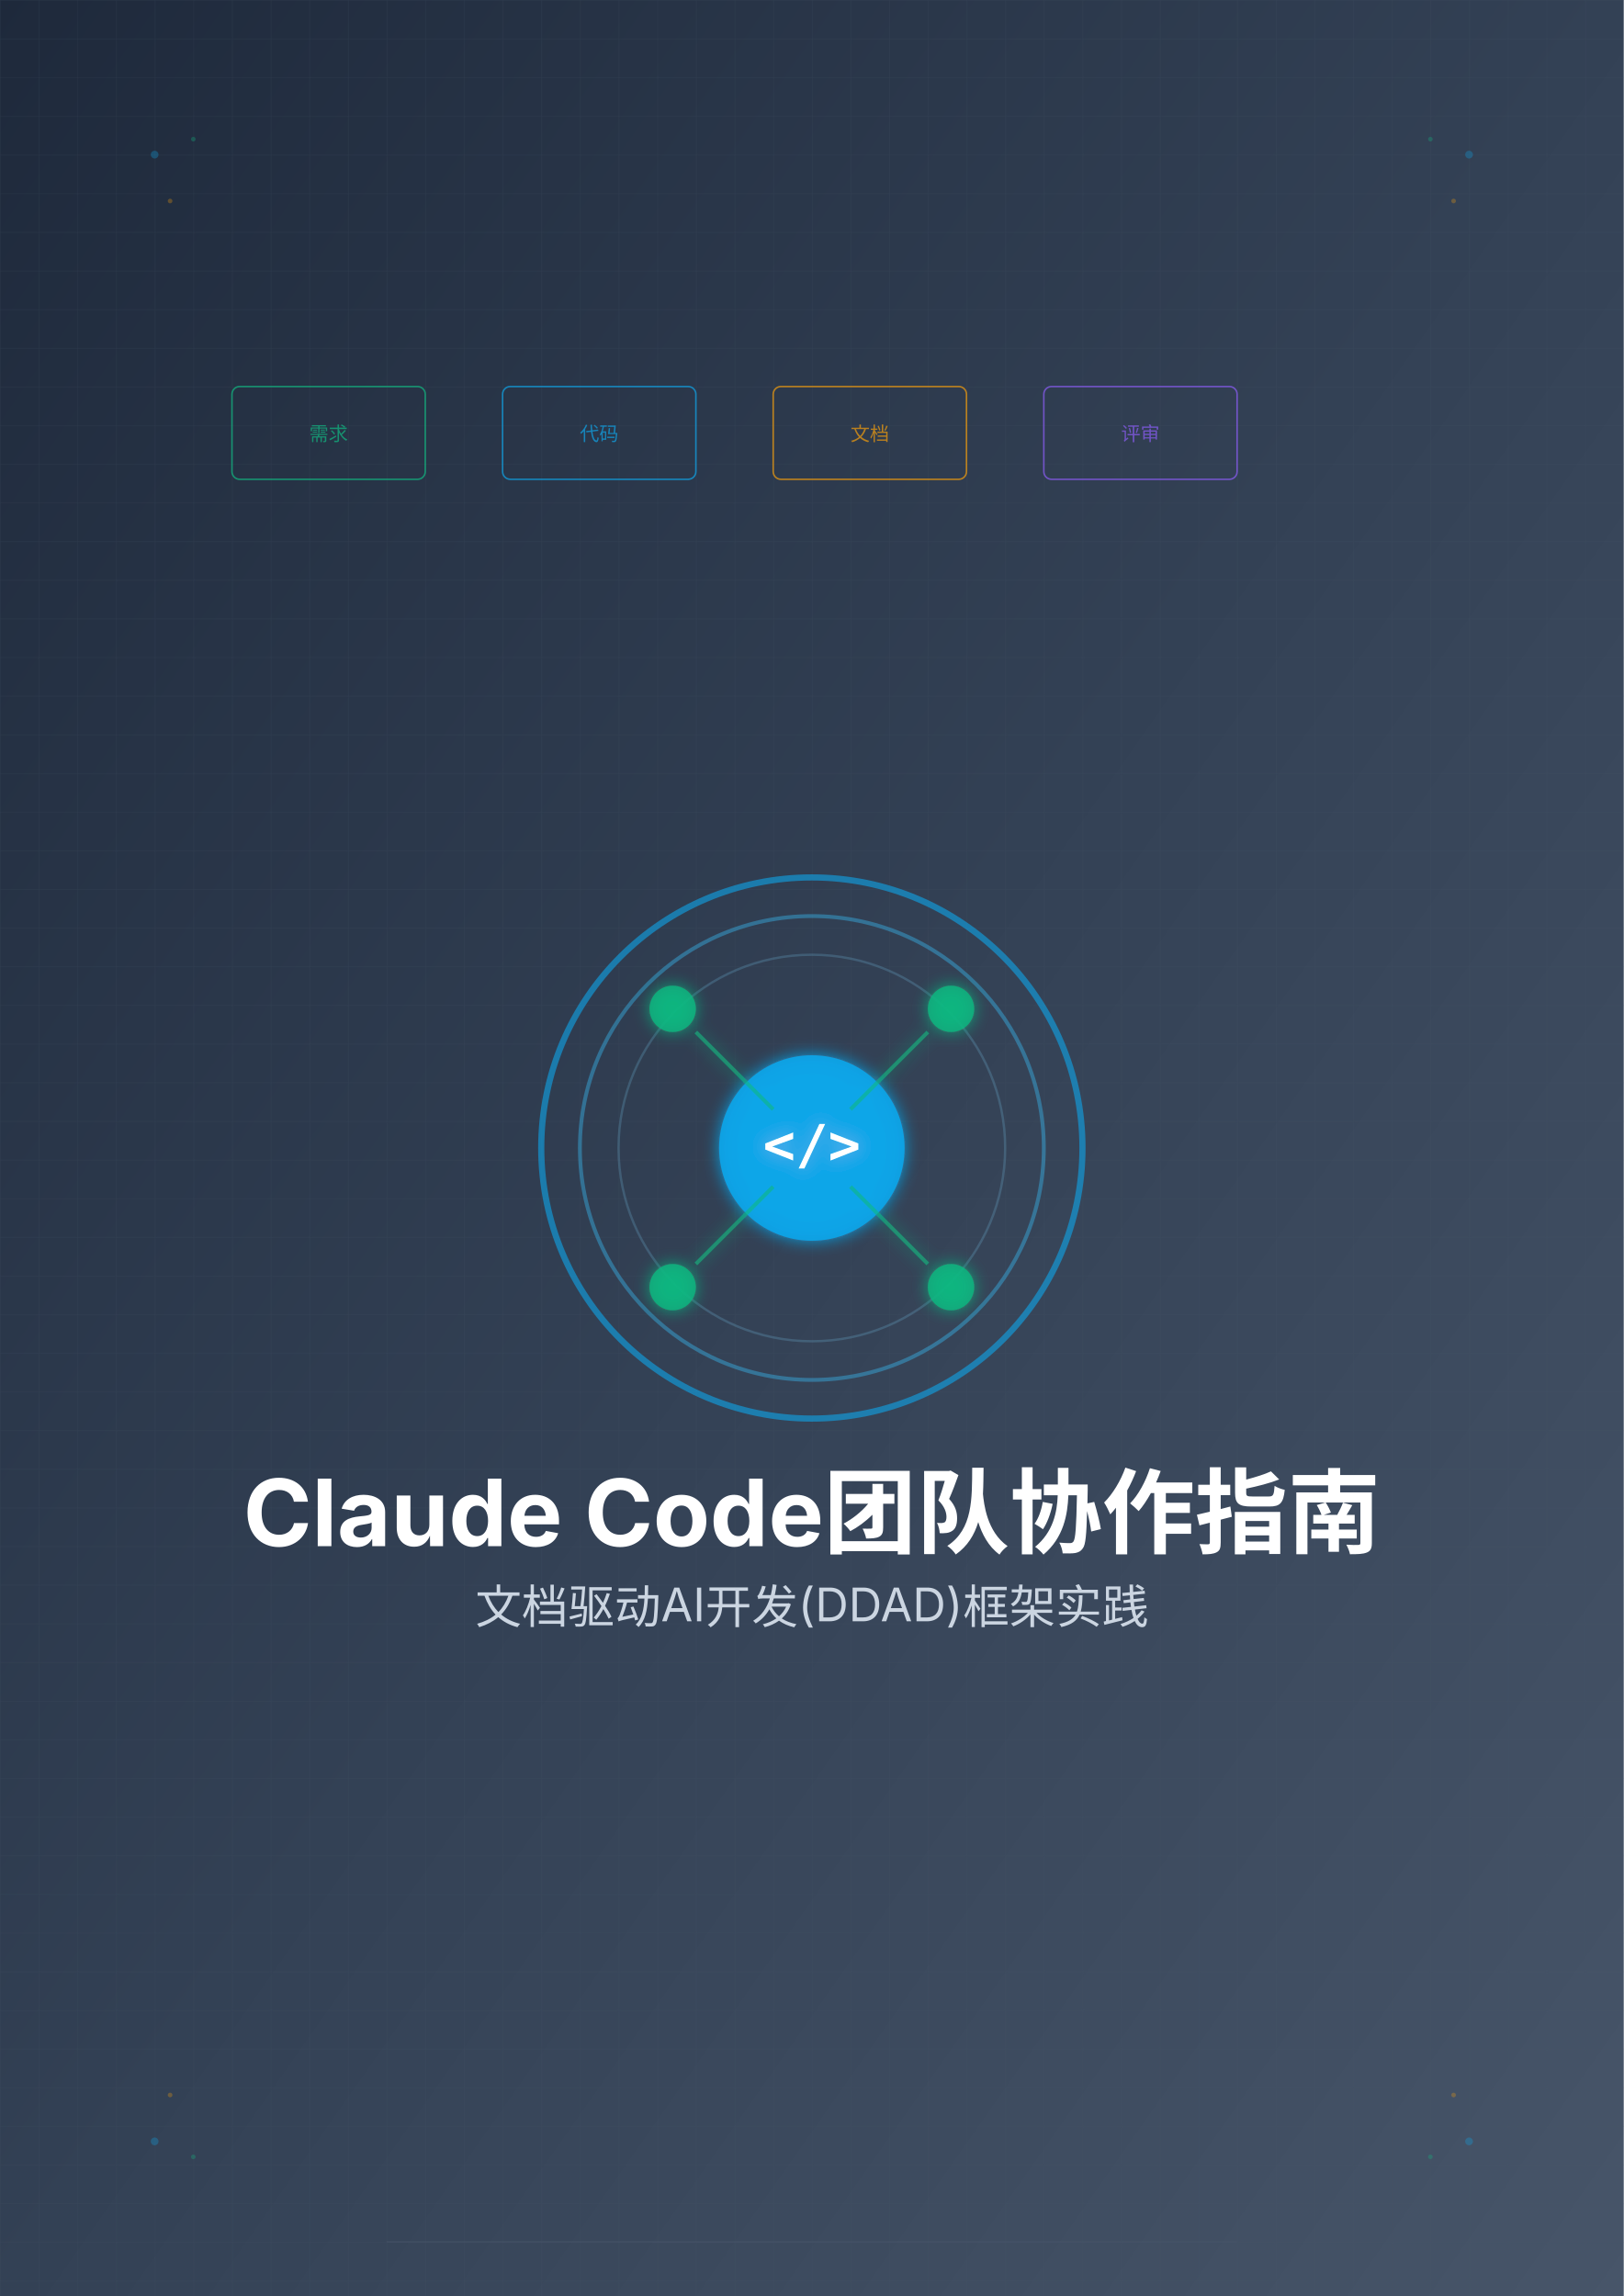
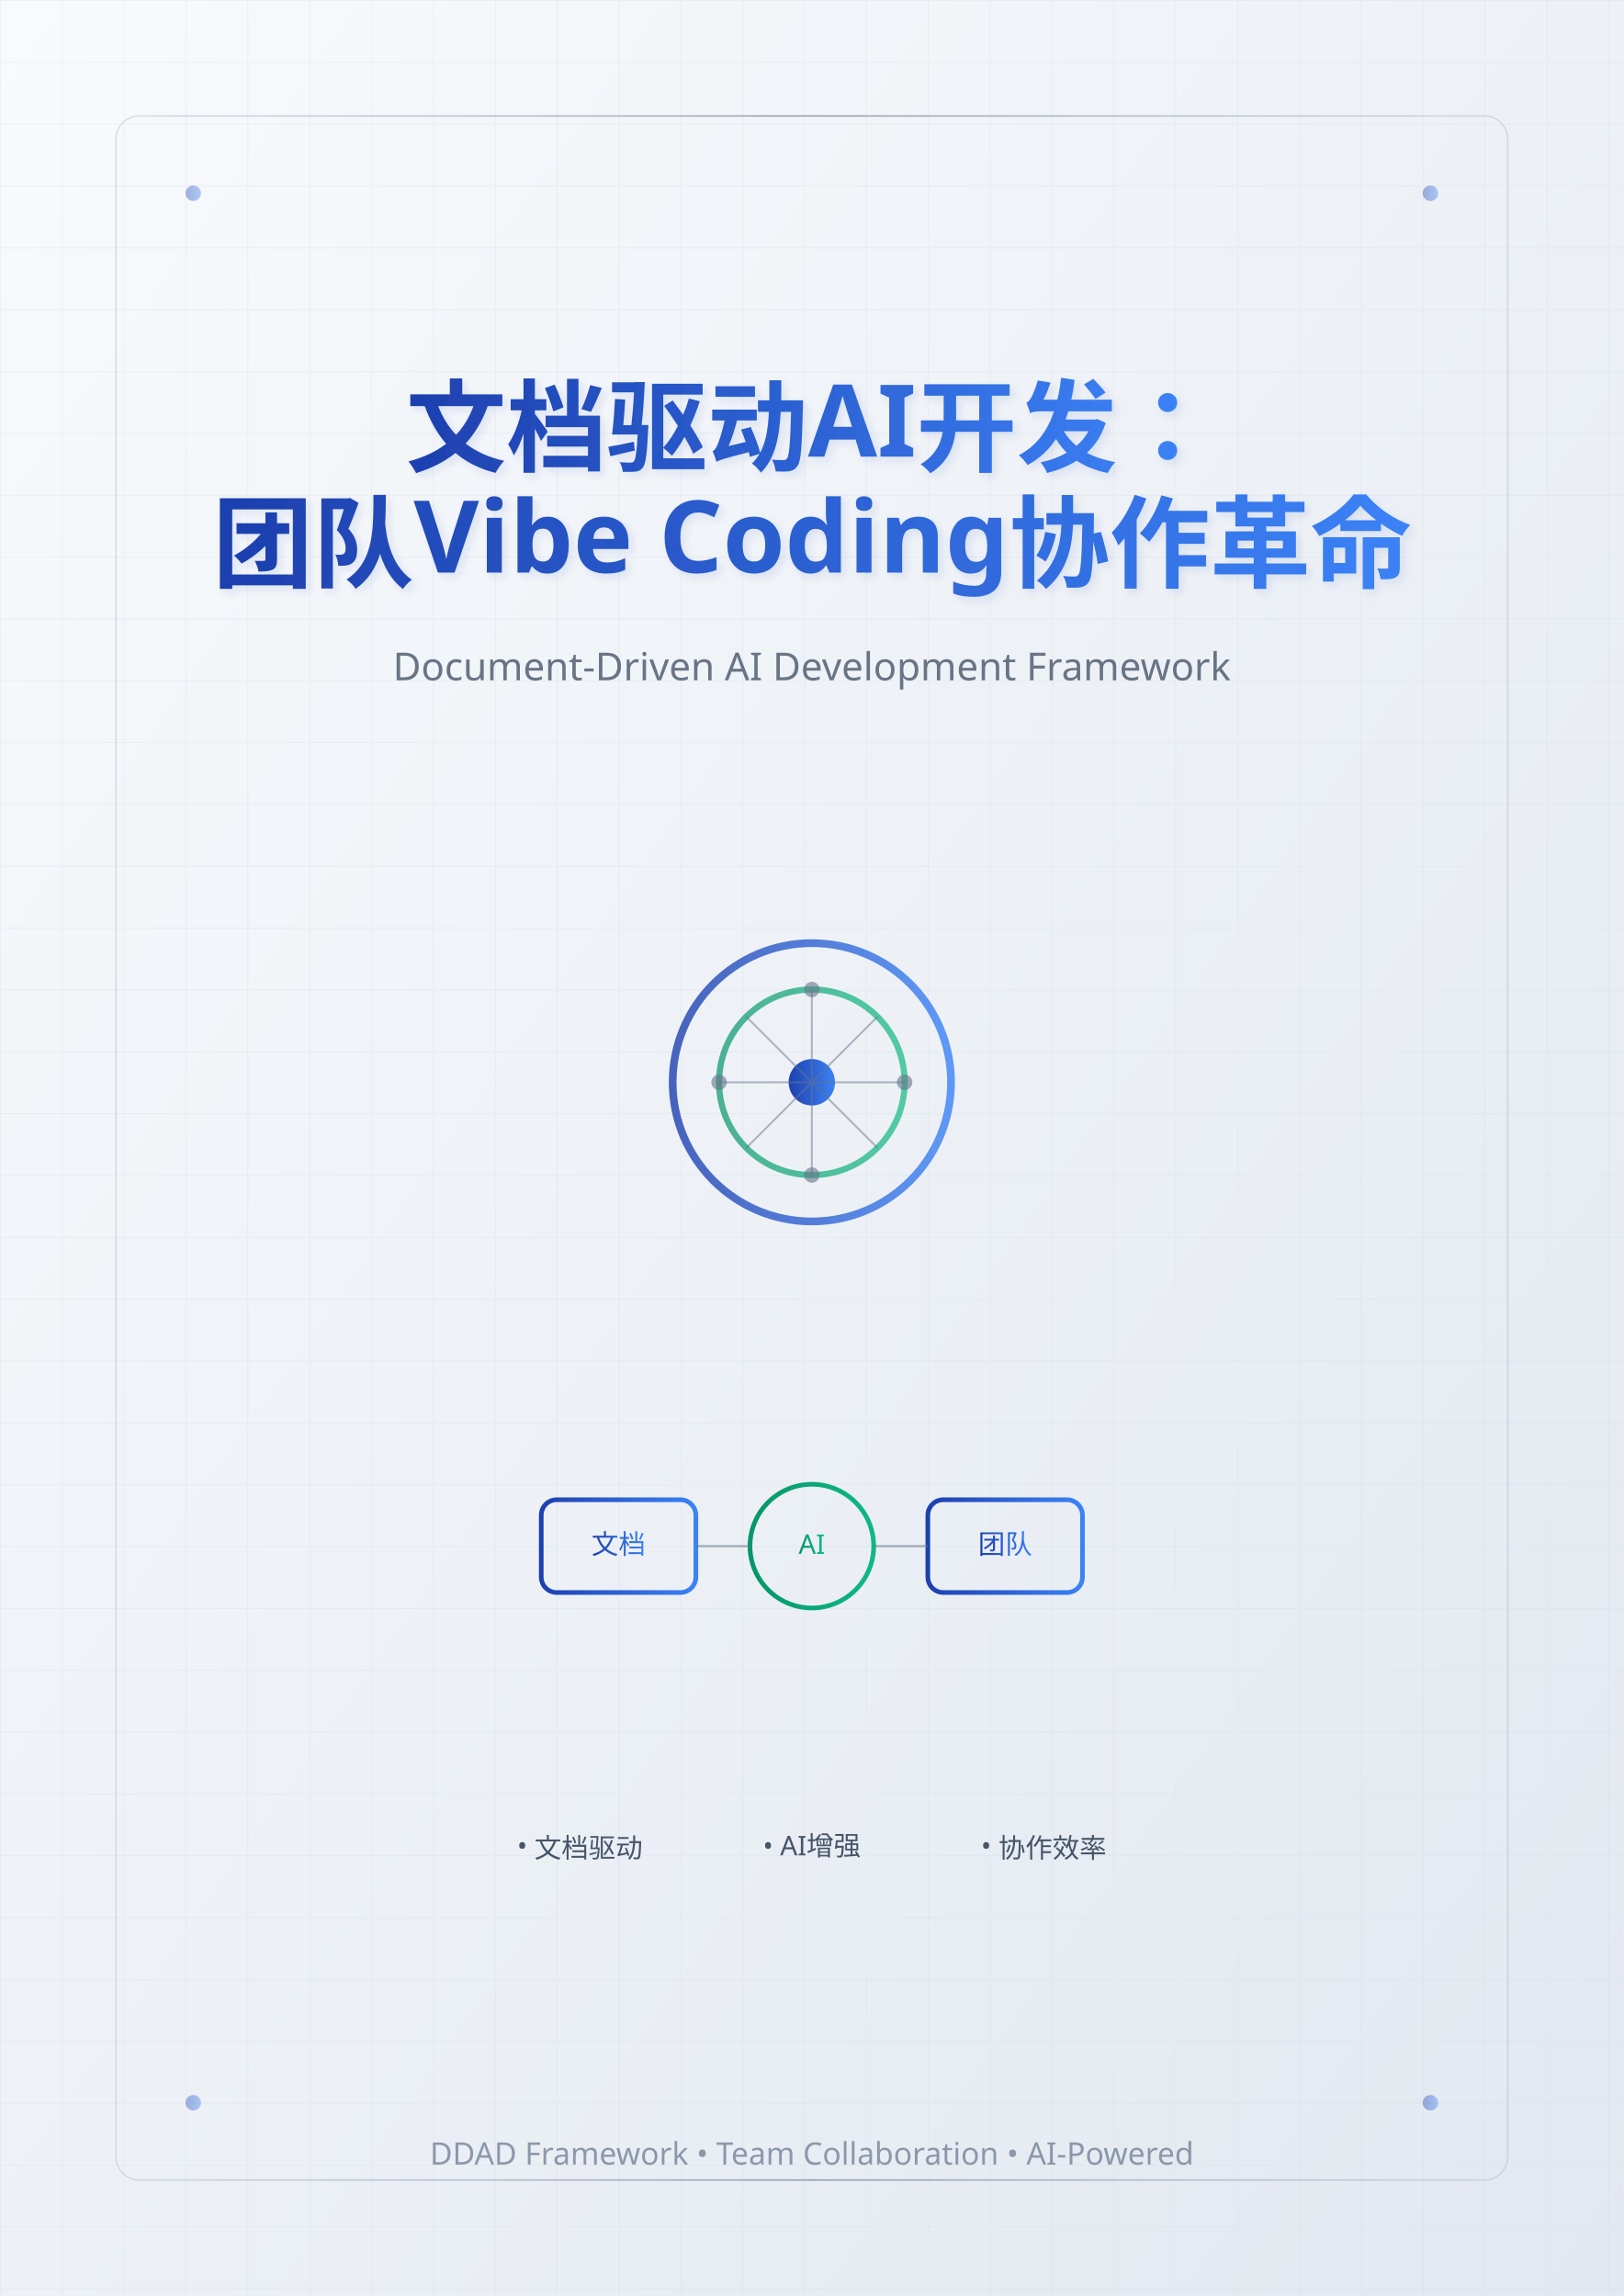
<svg xmlns="http://www.w3.org/2000/svg" width="210mm" height="297mm" viewBox="0 0 210 297">
  <defs>
    <linearGradient id="bgGradient" x1="0%" y1="0%" x2="100%" y2="100%">
-       <stop offset="0%" style="stop-color:#1e293b;stop-opacity:1" />
-       <stop offset="50%" style="stop-color:#334155;stop-opacity:1" />
-       <stop offset="100%" style="stop-color:#475569;stop-opacity:1" />
+       <stop offset="0%" style="stop-color:#f8fafc;stop-opacity:1" />
+       <stop offset="100%" style="stop-color:#e2e8f0;stop-opacity:1" />
    </linearGradient>
-     <filter id="glow">
-       <feGaussianBlur stdDeviation="1" result="coloredBlur" />
-       <feMerge>
-         <feMergeNode in="coloredBlur" />
-         <feMergeNode in="SourceGraphic" />
-       </feMerge>
+     <linearGradient id="primaryGradient" x1="0%" y1="0%" x2="100%" y2="0%">
+       <stop offset="0%" style="stop-color:#1e40af;stop-opacity:1" />
+       <stop offset="100%" style="stop-color:#3b82f6;stop-opacity:1" />
+     </linearGradient>
+     <linearGradient id="accentGradient" x1="0%" y1="0%" x2="100%" y2="0%">
+       <stop offset="0%" style="stop-color:#059669;stop-opacity:1" />
+       <stop offset="100%" style="stop-color:#10b981;stop-opacity:1" />
+     </linearGradient>
+     <filter id="softShadow" x="-50%" y="-50%" width="200%" height="200%">
+       <feDropShadow dx="0.5" dy="0.5" stdDeviation="0.5" flood-color="#1e40af" flood-opacity="0.1" />
    </filter>
-     <pattern id="grid" width="5" height="5" patternUnits="userSpaceOnUse">
-       <path d="M 5 0 L 0 0 0 5" fill="none" stroke="#475569" stroke-width="0.1" opacity="0.3" />
+     <pattern id="subtleGrid" x="0" y="0" width="8" height="8" patternUnits="userSpaceOnUse">
+       <path d="M 8 0 L 0 0 0 8" fill="none" stroke="#cbd5e1" stroke-width="0.15" opacity="0.4" />
    </pattern>
+     <linearGradient id="lineGradient" x1="0%" y1="0%" x2="100%" y2="0%">
+       <stop offset="0%" style="stop-color:#94a3b8;stop-opacity:0.3" />
+       <stop offset="50%" style="stop-color:#64748b;stop-opacity:0.6" />
+       <stop offset="100%" style="stop-color:#94a3b8;stop-opacity:0.3" />
+     </linearGradient>
  </defs>
  <rect width="210" height="297" fill="url(#bgGradient)" />
-   <rect width="210" height="297" fill="url(#grid)" />
-   <circle cx="105" cy="148.5" r="35" fill="none" stroke="#0ea5e9" stroke-width="0.8" opacity="0.6" />
-   <circle cx="105" cy="148.5" r="30" fill="none" stroke="#38bdf8" stroke-width="0.5" opacity="0.4" />
-   <circle cx="105" cy="148.5" r="25" fill="none" stroke="#7dd3fc" stroke-width="0.3" opacity="0.2" />
-   <g transform="translate(105, 148.5)" filter="url(#glow)">
-     <circle cx="0" cy="0" r="12" fill="#0ea5e9" opacity="0.9" />
-     <g fill="white">
-       <text x="0" y="2" font-family="Monaco, monospace" font-size="7" text-anchor="middle" font-weight="bold">&lt;/&gt;</text>
+   <rect width="210" height="297" fill="url(#subtleGrid)" />
+   <line x1="20" y1="25" x2="190" y2="25" stroke="url(#lineGradient)" stroke-width="0.3" />
+   <text x="105" y="60" text-anchor="middle" font-family="PingFang SC, Microsoft YaHei, sans-serif" font-size="13" font-weight="600" fill="url(#primaryGradient)" filter="url(#softShadow)">
+     文档驱动AI开发：
+   </text>
+   <text x="105" y="75" text-anchor="middle" font-family="PingFang SC, Microsoft YaHei, sans-serif" font-size="13" font-weight="600" fill="url(#primaryGradient)" filter="url(#softShadow)">
+     团队Vibe Coding协作革命
+   </text>
+   <text x="105" y="88" text-anchor="middle" font-family="PingFang SC, Microsoft YaHei, sans-serif" font-size="5" fill="#475569" opacity="0.8">
+     Document-Driven AI Development Framework
+   </text>
+   <g transform="translate(105, 140)">
+     <circle cx="0" cy="0" r="18" fill="none" stroke="url(#primaryGradient)" stroke-width="1" opacity="0.8" />
+     <circle cx="0" cy="0" r="12" fill="none" stroke="url(#accentGradient)" stroke-width="0.8" opacity="0.7" />
+     <circle cx="0" cy="0" r="3" fill="url(#primaryGradient)" />
+     <g stroke="#64748b" stroke-width="0.25" opacity="0.5">
+       <line x1="-12" y1="0" x2="12" y2="0" />
+       <line x1="0" y1="-12" x2="0" y2="12" />
+       <line x1="-8.5" y1="-8.5" x2="8.5" y2="8.5" />
+       <line x1="-8.5" y1="8.5" x2="8.5" y2="-8.5" />
    </g>
-     <circle cx="-18" cy="-18" r="3" fill="#10b981" opacity="0.8" />
-     <circle cx="18" cy="-18" r="3" fill="#10b981" opacity="0.8" />
-     <circle cx="-18" cy="18" r="3" fill="#10b981" opacity="0.8" />
-     <circle cx="18" cy="18" r="3" fill="#10b981" opacity="0.8" />
-     <line x1="-15" y1="-15" x2="-5" y2="-5" stroke="#10b981" stroke-width="0.5" opacity="0.6" />
-     <line x1="5" y1="-5" x2="15" y2="-15" stroke="#10b981" stroke-width="0.5" opacity="0.6" />
-     <line x1="-15" y1="15" x2="-5" y2="5" stroke="#10b981" stroke-width="0.5" opacity="0.6" />
-     <line x1="5" y1="5" x2="15" y2="15" stroke="#10b981" stroke-width="0.5" opacity="0.6" />
+     <g fill="#64748b" opacity="0.6">
+       <circle cx="12" cy="0" r="1" />
+       <circle cx="-12" cy="0" r="1" />
+       <circle cx="0" cy="12" r="1" />
+       <circle cx="0" cy="-12" r="1" />
+     </g>
  </g>
-   <text x="105" y="200" font-family="Inter, -apple-system, sans-serif" font-size="12" font-weight="700" text-anchor="middle" fill="white">
-     Claude Code团队协作指南
+   <g transform="translate(105, 200)">
+     <rect x="-35" y="-6" width="20" height="12" rx="2" fill="none" stroke="url(#primaryGradient)" stroke-width="0.6" />
+     <text x="-25" y="1" text-anchor="middle" font-family="PingFang SC, Microsoft YaHei, sans-serif" font-size="3.5" fill="url(#primaryGradient)">文档</text>
+     <circle cx="0" cy="0" r="8" fill="none" stroke="url(#accentGradient)" stroke-width="0.6" />
+     <text x="0" y="1" text-anchor="middle" font-family="PingFang SC, Microsoft YaHei, sans-serif" font-size="3.5" fill="url(#accentGradient)">AI</text>
+     <rect x="15" y="-6" width="20" height="12" rx="2" fill="none" stroke="url(#primaryGradient)" stroke-width="0.6" />
+     <text x="25" y="1" text-anchor="middle" font-family="PingFang SC, Microsoft YaHei, sans-serif" font-size="3.5" fill="url(#primaryGradient)">团队</text>
+     <g stroke="#64748b" stroke-width="0.3" opacity="0.5">
+       <line x1="-15" y1="0" x2="-8" y2="0" />
+       <line x1="8" y1="0" x2="15" y2="0" />
+     </g>
+   </g>
+   <g transform="translate(105, 240)">
+     <g font-family="PingFang SC, Microsoft YaHei, sans-serif" font-size="3.5" fill="#475569">
+       <text x="-30" y="0" text-anchor="middle">• 文档驱动</text>
+       <text x="0" y="0" text-anchor="middle">• AI增强</text>
+       <text x="30" y="0" text-anchor="middle">• 协作效率</text>
+     </g>
+   </g>
+   <text x="105" y="280" text-anchor="middle" font-family="PingFang SC, Microsoft YaHei, sans-serif" font-size="4" fill="#64748b" opacity="0.7">
+     DDAD Framework • Team Collaboration • AI-Powered
  </text>
-   <text x="105" y="210" font-family="Inter, -apple-system, sans-serif" font-size="6" text-anchor="middle" fill="#cbd5e1">
-     文档驱动AI开发(DDAD)框架实践
-   </text>
-   <g opacity="0.3">
-     <circle cx="20" cy="20" r="0.5" fill="#0ea5e9" />
-     <circle cx="25" cy="18" r="0.3" fill="#10b981" />
-     <circle cx="22" cy="26" r="0.3" fill="#f59e0b" />
-     <circle cx="190" cy="20" r="0.5" fill="#0ea5e9" />
-     <circle cx="185" cy="18" r="0.3" fill="#10b981" />
-     <circle cx="188" cy="26" r="0.3" fill="#f59e0b" />
-     <circle cx="20" cy="277" r="0.5" fill="#0ea5e9" />
-     <circle cx="25" cy="279" r="0.3" fill="#10b981" />
-     <circle cx="22" cy="271" r="0.3" fill="#f59e0b" />
-     <circle cx="190" cy="277" r="0.5" fill="#0ea5e9" />
-     <circle cx="185" cy="279" r="0.3" fill="#10b981" />
-     <circle cx="188" cy="271" r="0.3" fill="#f59e0b" />
-   </g>
-   <line x1="50" y1="290" x2="160" y2="290" stroke="#475569" stroke-width="0.2" opacity="0.5" />
-   <g transform="translate(30, 50)" opacity="0.7">
-     <rect x="0" y="0" width="25" height="12" rx="1" fill="none" stroke="#10b981" stroke-width="0.2" />
-     <text x="12.5" y="7" font-family="Monaco, monospace" font-size="2.5" text-anchor="middle" fill="#10b981">需求</text>
-   </g>
-   <g transform="translate(65, 50)" opacity="0.7">
-     <rect x="0" y="0" width="25" height="12" rx="1" fill="none" stroke="#0ea5e9" stroke-width="0.2" />
-     <text x="12.5" y="7" font-family="Monaco, monospace" font-size="2.5" text-anchor="middle" fill="#0ea5e9">代码</text>
-   </g>
-   <g transform="translate(100, 50)" opacity="0.7">
-     <rect x="0" y="0" width="25" height="12" rx="1" fill="none" stroke="#f59e0b" stroke-width="0.2" />
-     <text x="12.5" y="7" font-family="Monaco, monospace" font-size="2.5" text-anchor="middle" fill="#f59e0b">文档</text>
-   </g>
-   <g transform="translate(135, 50)" opacity="0.7">
-     <rect x="0" y="0" width="25" height="12" rx="1" fill="none" stroke="#8b5cf6" stroke-width="0.2" />
-     <text x="12.5" y="7" font-family="Monaco, monospace" font-size="2.5" text-anchor="middle" fill="#8b5cf6">评审</text>
+   <rect x="15" y="15" width="180" height="267" fill="none" stroke="url(#lineGradient)" stroke-width="0.2" rx="3" />
+   <g fill="url(#primaryGradient)" opacity="0.4">
+     <circle cx="25" cy="25" r="1" />
+     <circle cx="185" cy="25" r="1" />
+     <circle cx="25" cy="272" r="1" />
+     <circle cx="185" cy="272" r="1" />
  </g>
</svg>
